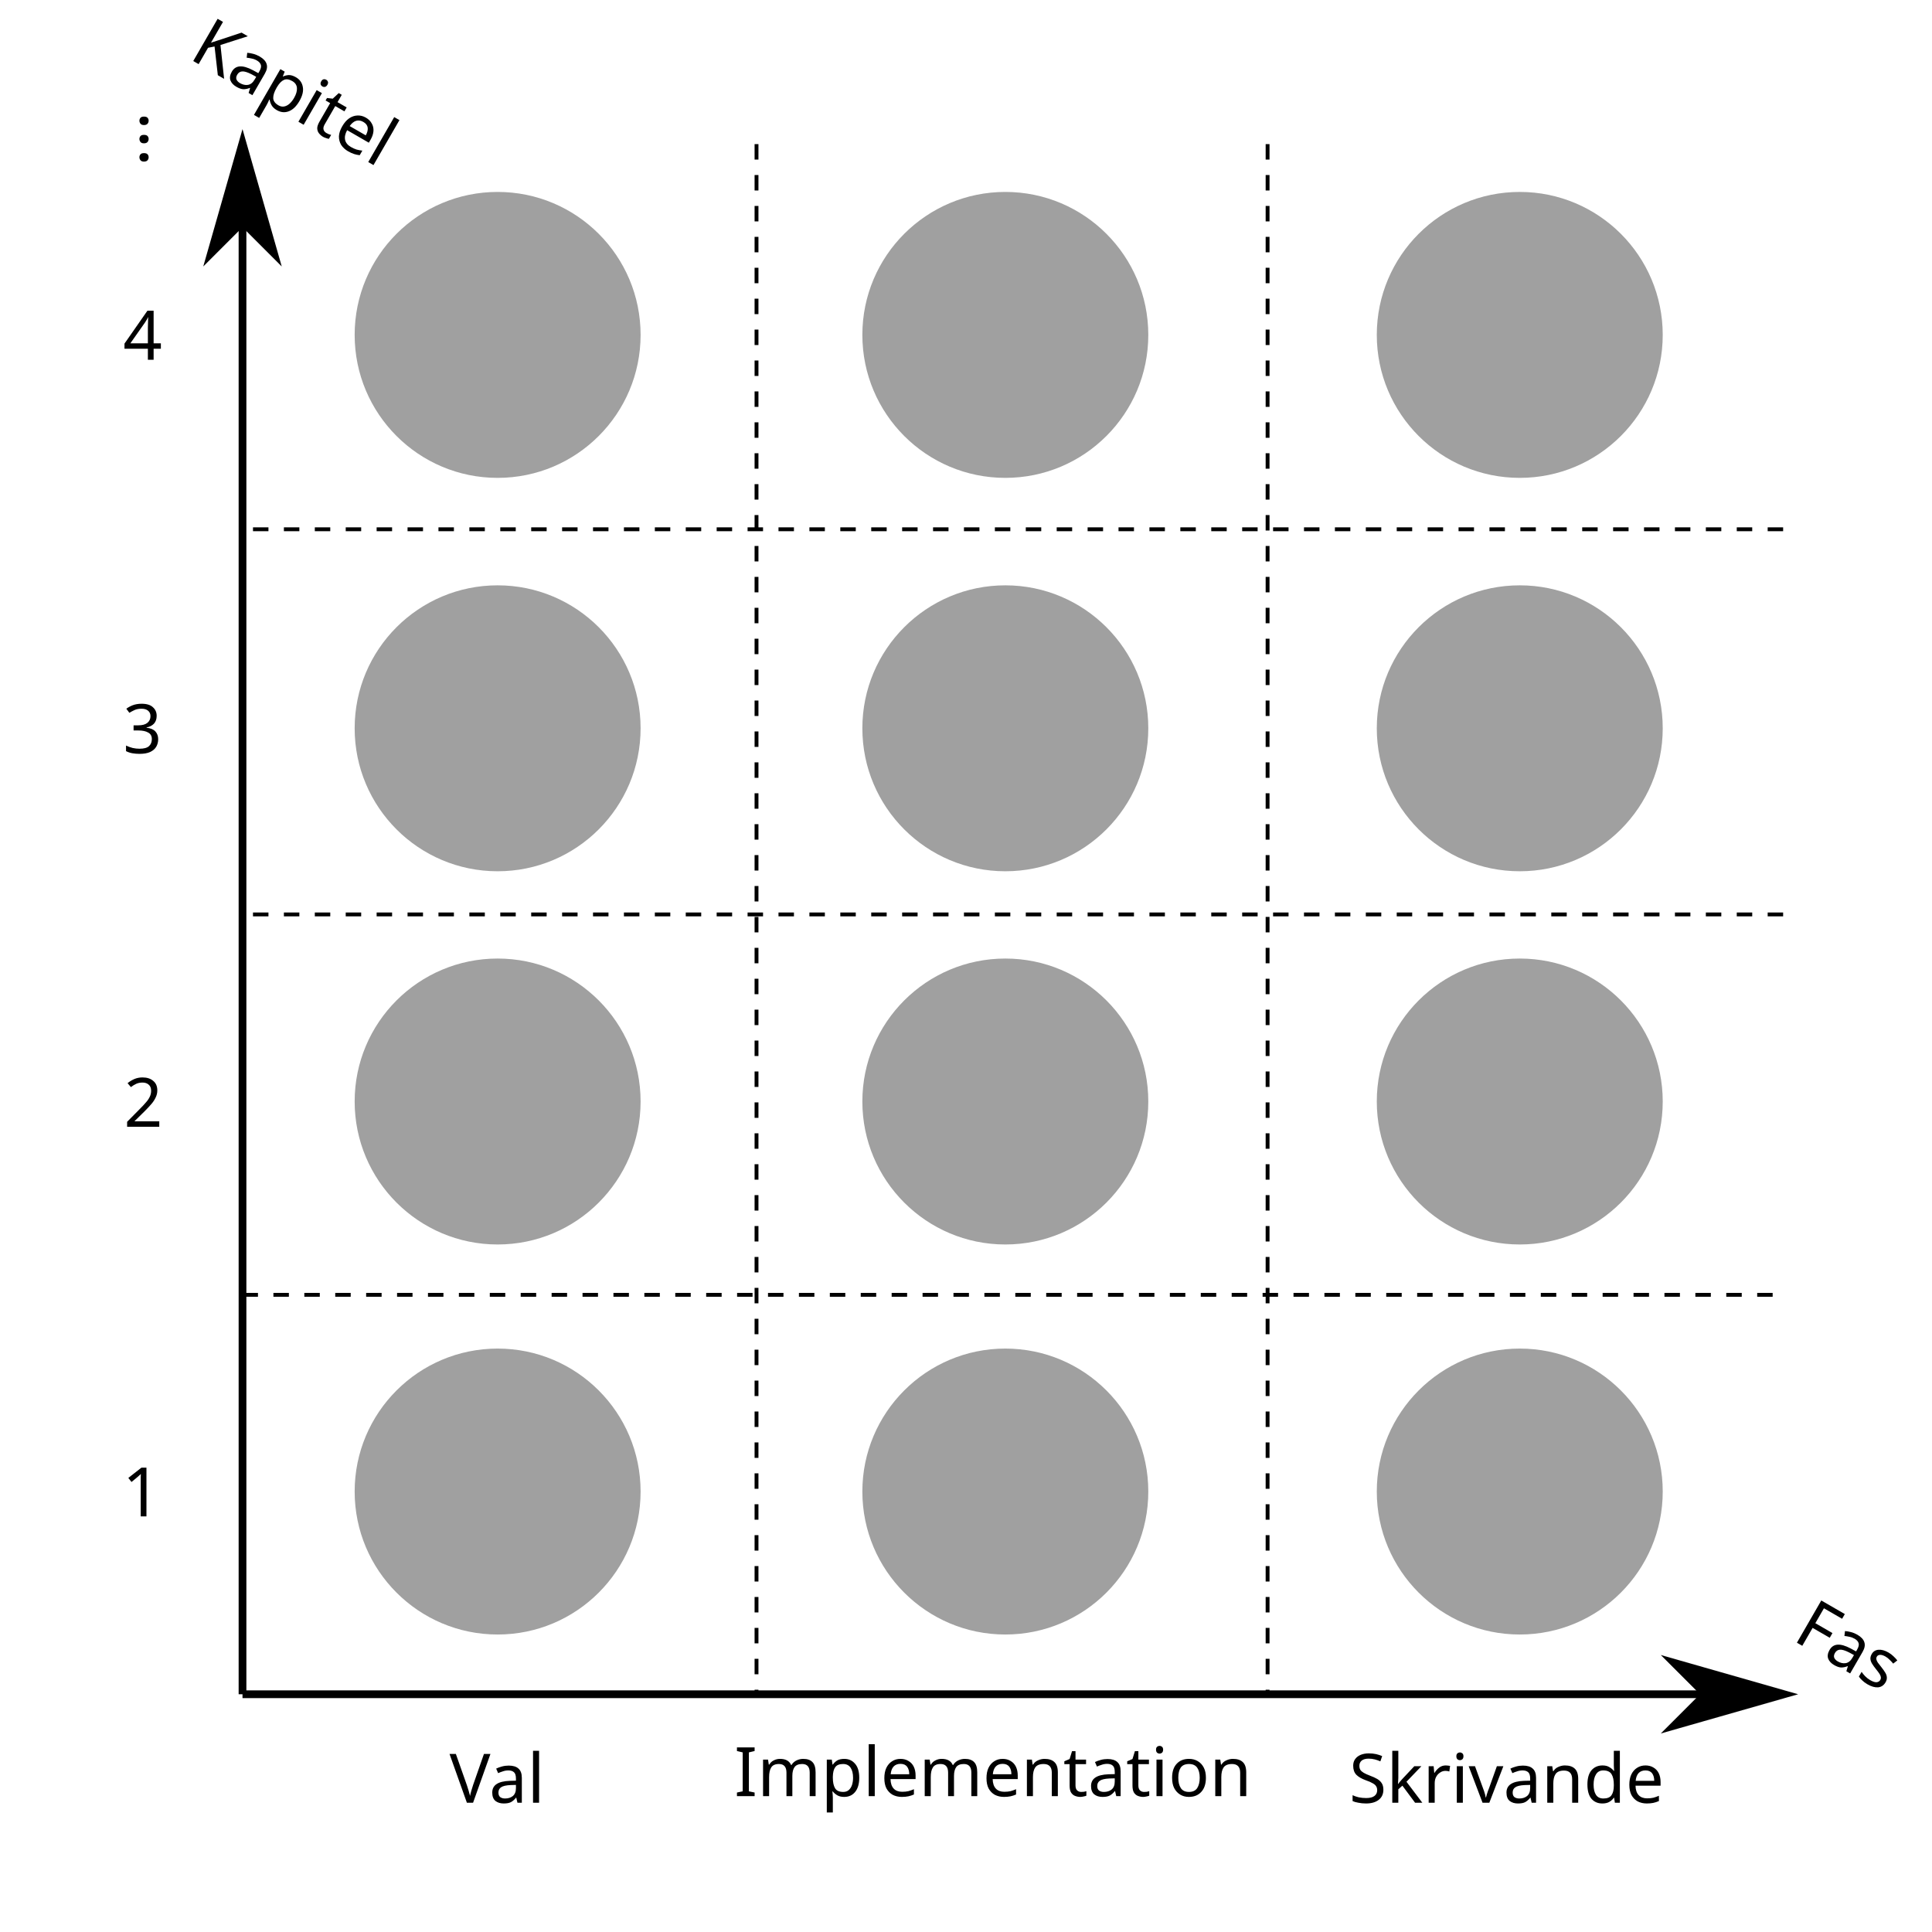
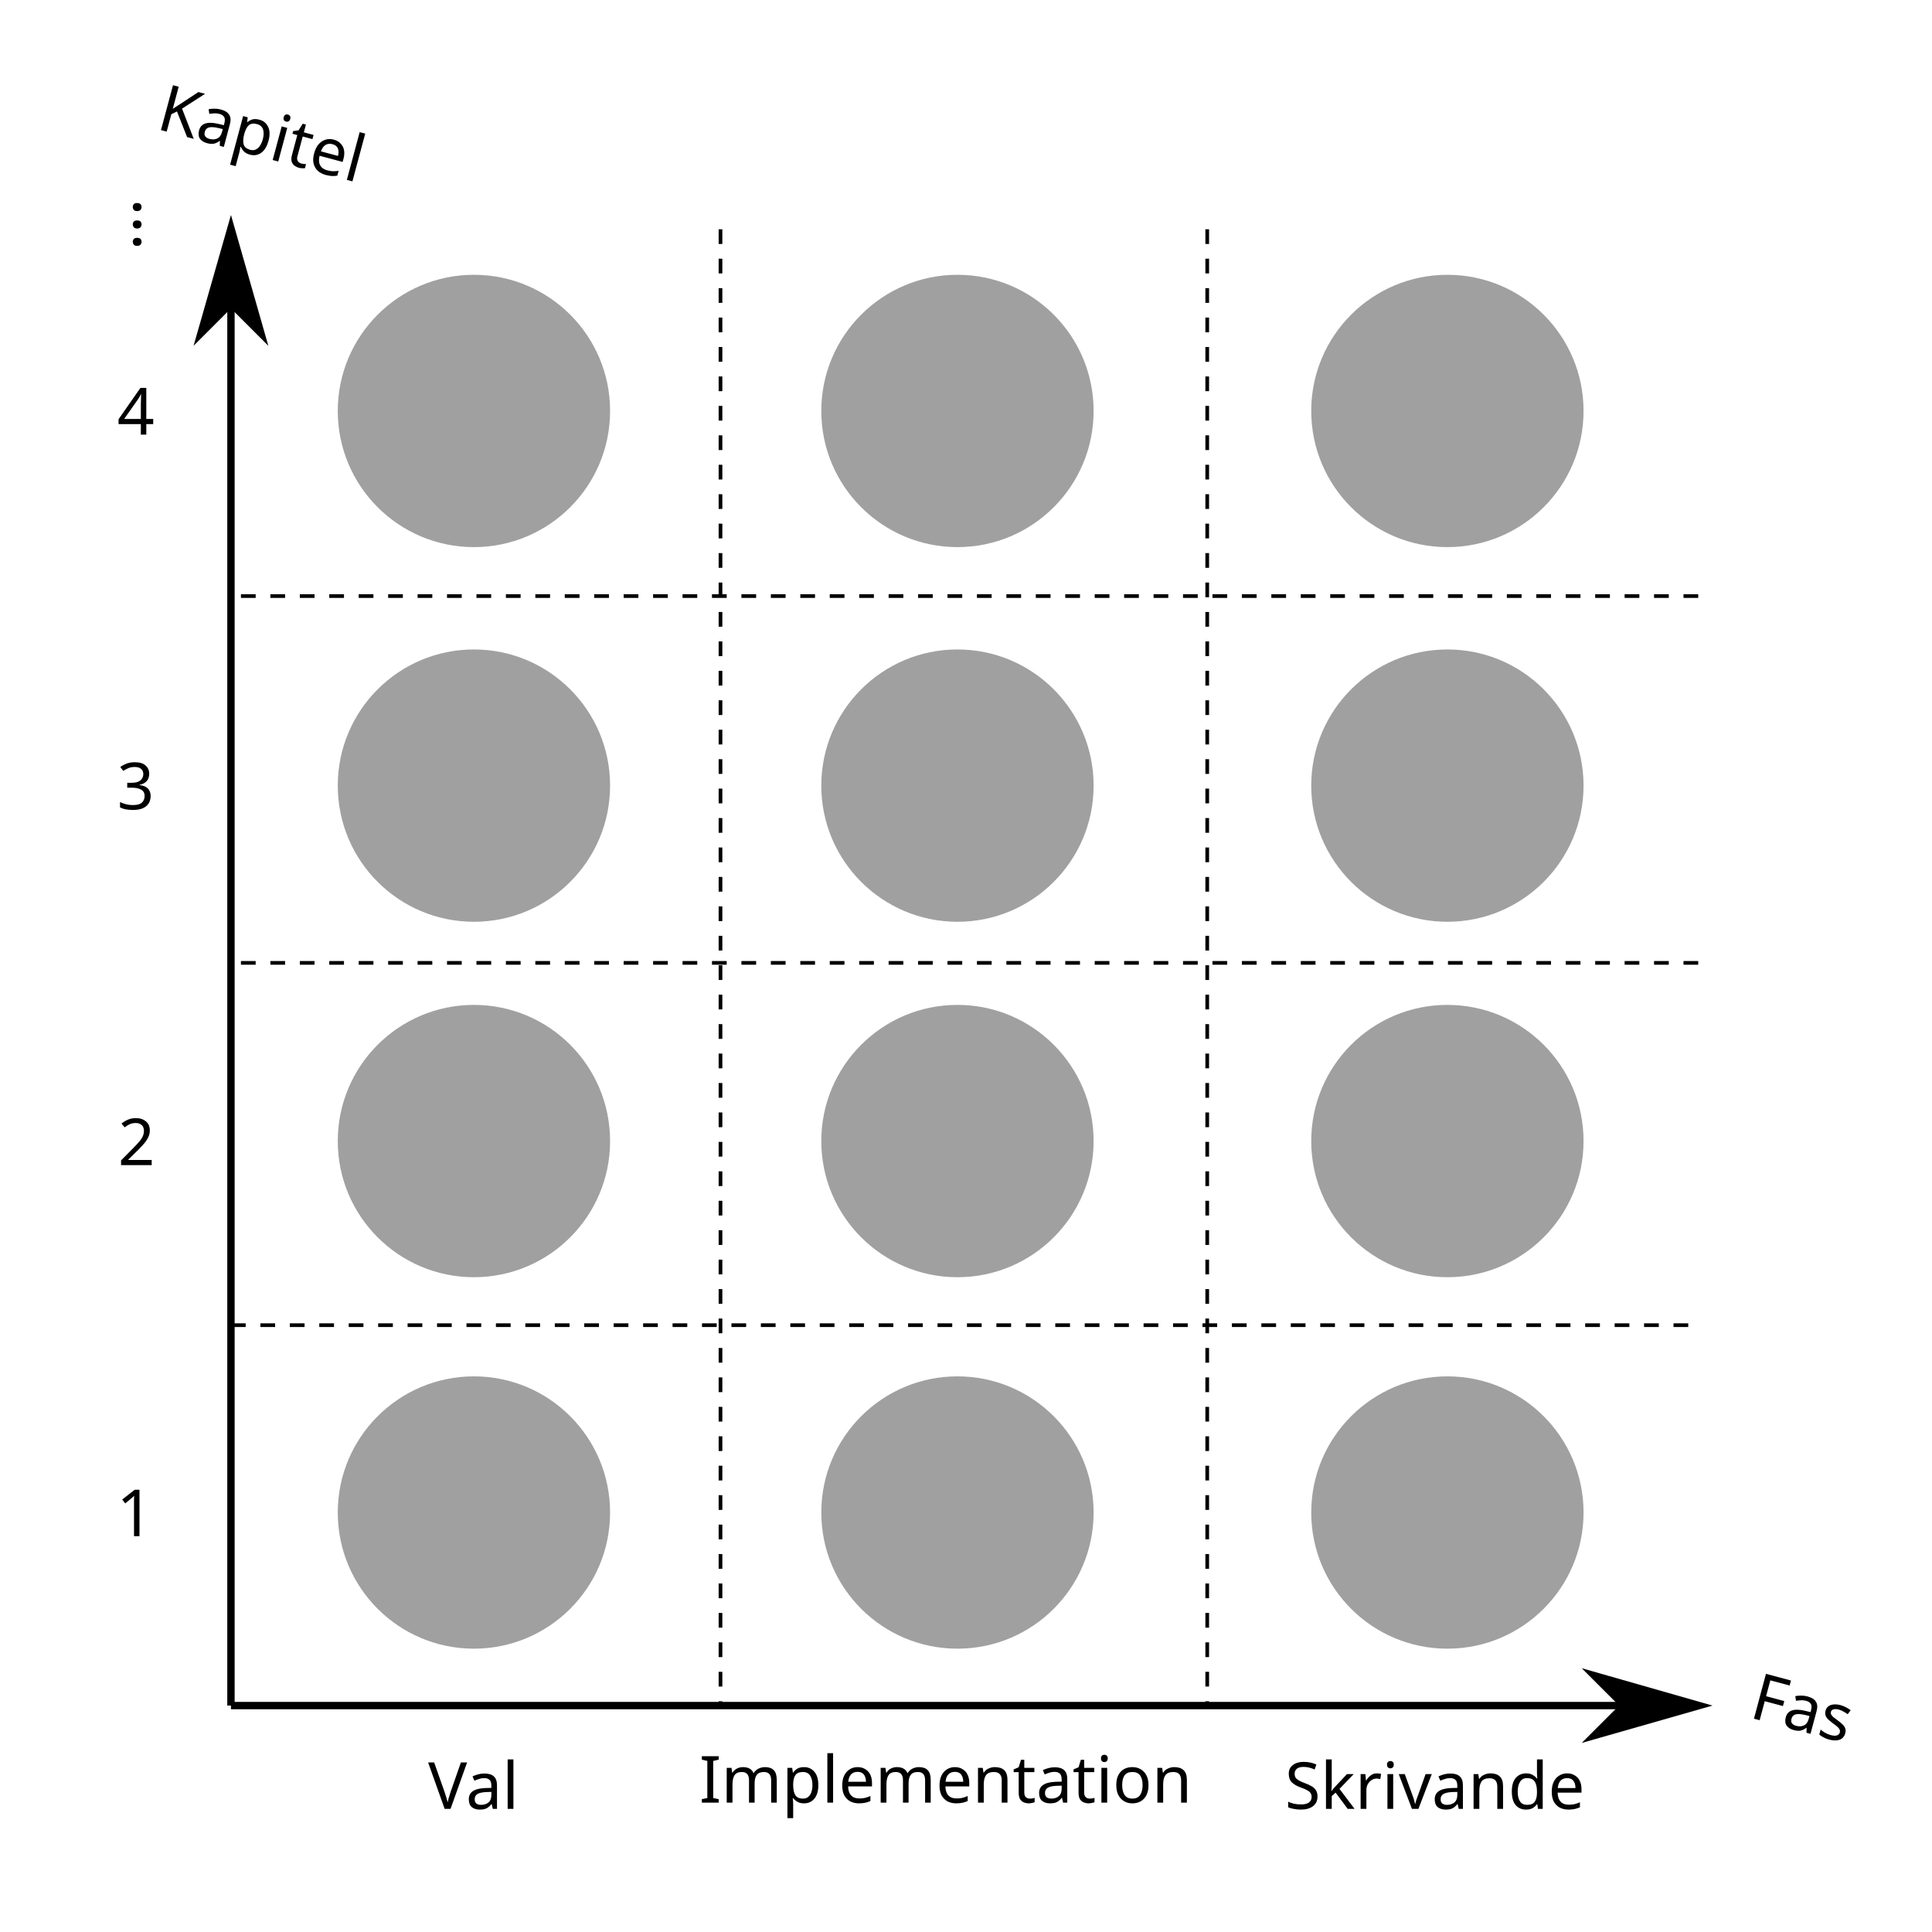
- <svg xmlns="http://www.w3.org/2000/svg" width="200mm" height="200mm" viewBox="0 0 200 200" version="1.1" id="svg8">
+ <svg xmlns="http://www.w3.org/2000/svg" width="210mm" height="210mm" viewBox="0 0 210 210" version="1.1" id="svg8">
  <defs id="defs2">
-     <marker style="overflow:visible;" id="marker1205" refX="0.0" refY="0.0" orient="auto">
-       <path transform="scale(0.8) rotate(180) translate(12.5,0)" style="fill-rule:evenodd;stroke:#000000;stroke-width:1pt;stroke-opacity:1;fill:#000000;fill-opacity:1" d="M 0.0,0.0 L 5.0,-5.0 L -12.5,0.0 L 5.0,5.0 L 0.0,0.0 z " id="path1203" />
+     <marker style="overflow:visible" id="marker1205" refX="0" refY="0" orient="auto">
+       <path transform="matrix(-0.8,0,0,-0.8,-10,0)" style="fill:#000000;fill-opacity:1;fill-rule:evenodd;stroke:#000000;stroke-width:1pt;stroke-opacity:1" d="M 0,0 5,-5 -12.5,0 5,5 Z" id="path1203" />
    </marker>
-     <marker orient="auto" refY="0.0" refX="0.0" id="Arrow1Mend" style="overflow:visible;">
-       <path id="path854" d="M 0.0,0.0 L 5.0,-5.0 L -12.5,0.0 L 5.0,5.0 L 0.0,0.0 z " style="fill-rule:evenodd;stroke:#000000;stroke-width:1pt;stroke-opacity:1;fill:#000000;fill-opacity:1" transform="scale(0.4) rotate(180) translate(10,0)" />
+     <marker orient="auto" refY="0" refX="0" id="Arrow1Mend" style="overflow:visible">
+       <path id="path854" d="M 0,0 5,-5 -12.5,0 5,5 Z" style="fill:#000000;fill-opacity:1;fill-rule:evenodd;stroke:#000000;stroke-width:1pt;stroke-opacity:1" transform="matrix(-0.4,0,0,-0.4,-4,0)" />
    </marker>
-     <marker orient="auto" refY="0.0" refX="0.0" id="Arrow2Lend" style="overflow:visible;">
-       <path id="path866" style="fill-rule:evenodd;stroke-width:0.625;stroke-linejoin:round;stroke:#000000;stroke-opacity:1;fill:#000000;fill-opacity:1" d="M 8.719,4.034 L -2.207,0.016 L 8.719,-4.002 C 6.973,-1.63 6.983,1.616 8.719,4.034 z " transform="scale(1.1) rotate(180) translate(1,0)" />
+     <marker orient="auto" refY="0" refX="0" id="Arrow2Lend" style="overflow:visible">
+       <path id="path866" style="fill:#000000;fill-opacity:1;fill-rule:evenodd;stroke:#000000;stroke-width:0.625;stroke-linejoin:round;stroke-opacity:1" d="M 8.719,4.034 -2.207,0.016 8.719,-4.002 c -1.745,2.372 -1.735,5.617 -6e-7,8.035 z" transform="matrix(-1.1,0,0,-1.1,-1.1,0)" />
    </marker>
-     <marker orient="auto" refY="0.0" refX="0.0" id="Arrow1Lend" style="overflow:visible;">
-       <path id="path848" d="M 0.0,0.0 L 5.0,-5.0 L -12.5,0.0 L 5.0,5.0 L 0.0,0.0 z " style="fill-rule:evenodd;stroke:#000000;stroke-width:1pt;stroke-opacity:1;fill:#000000;fill-opacity:1" transform="scale(0.8) rotate(180) translate(12.5,0)" />
+     <marker orient="auto" refY="0" refX="0" id="Arrow1Lend" style="overflow:visible">
+       <path id="path848" d="M 0,0 5,-5 -12.5,0 5,5 Z" style="fill:#000000;fill-opacity:1;fill-rule:evenodd;stroke:#000000;stroke-width:1pt;stroke-opacity:1" transform="matrix(-0.8,0,0,-0.8,-10,0)" />
    </marker>
  </defs>
-   <g id="layer1" transform="translate(0,-97)">
-     <path style="fill:none;stroke:#000000;stroke-width:0.8;stroke-linecap:butt;stroke-linejoin:miter;stroke-opacity:1;stroke-miterlimit:4;stroke-dasharray:none;marker-end:url(#Arrow1Lend)" d="M 25.104,272.388 V 111.919" id="path841" />
-     <path style="fill:none;stroke:#000000;stroke-width:0.8;stroke-linecap:butt;stroke-linejoin:miter;stroke-opacity:1;stroke-miterlimit:4;stroke-dasharray:none;marker-end:url(#marker1205)" d="M 25.104,272.388 H 184.589" id="path843" />
-     <path style="fill:none;stroke:#000000;stroke-width:0.4;stroke-linecap:butt;stroke-linejoin:miter;stroke-opacity:1;stroke-miterlimit:4;stroke-dasharray:1.6,1.6;stroke-dashoffset:0" d="M 25.104,231.04 H 184.589" id="path1243" />
-     <path style="fill:none;stroke:#000000;stroke-width:0.4;stroke-linecap:butt;stroke-linejoin:miter;stroke-opacity:1;stroke-miterlimit:4;stroke-dasharray:1.6,1.6;stroke-dashoffset:0" d="M 184.589,191.661 H 25.104" id="path1245" />
-     <path style="fill:none;stroke:#000000;stroke-width:0.4;stroke-linecap:butt;stroke-linejoin:miter;stroke-opacity:1;stroke-miterlimit:4;stroke-dasharray:1.6,1.6;stroke-dashoffset:0" d="M 184.589,151.79 H 25.104" id="path1247" />
-     <path style="fill:none;stroke:#000000;stroke-width:0.4;stroke-linecap:butt;stroke-linejoin:miter;stroke-opacity:1;stroke-miterlimit:4;stroke-dasharray:1.6,1.6;stroke-dashoffset:0" d="M 78.314,111.919 V 272.388" id="path1249" />
-     <path style="fill:none;stroke:#000000;stroke-width:0.4;stroke-linecap:butt;stroke-linejoin:miter;stroke-opacity:1;stroke-miterlimit:4;stroke-dasharray:1.6,1.6;stroke-dashoffset:0" d="M 131.22,111.919 V 272.388" id="path1253" />
+   <g id="layer1" transform="translate(0,-87)">
+     <path style="fill:none;stroke:#000000;stroke-width:0.8;stroke-linecap:butt;stroke-linejoin:miter;stroke-miterlimit:4;stroke-dasharray:none;stroke-opacity:1;marker-end:url(#Arrow1Lend)" d="M 25.104,272.388 V 111.919" id="path841" />
+     <path style="fill:none;stroke:#000000;stroke-width:0.8;stroke-linecap:butt;stroke-linejoin:miter;stroke-miterlimit:4;stroke-dasharray:none;stroke-opacity:1;marker-end:url(#marker1205)" d="M 25.104,272.388 H 184.589" id="path843" />
+     <path style="fill:none;stroke:#000000;stroke-width:0.4;stroke-linecap:butt;stroke-linejoin:miter;stroke-miterlimit:4;stroke-dasharray:1.6, 1.6;stroke-dashoffset:0;stroke-opacity:1" d="M 25.104,231.04 H 184.589" id="path1243" />
+     <path style="fill:none;stroke:#000000;stroke-width:0.4;stroke-linecap:butt;stroke-linejoin:miter;stroke-miterlimit:4;stroke-dasharray:1.6, 1.6;stroke-dashoffset:0;stroke-opacity:1" d="M 184.589,191.661 H 25.104" id="path1245" />
+     <path style="fill:none;stroke:#000000;stroke-width:0.4;stroke-linecap:butt;stroke-linejoin:miter;stroke-miterlimit:4;stroke-dasharray:1.6, 1.6;stroke-dashoffset:0;stroke-opacity:1" d="M 184.589,151.79 H 25.104" id="path1247" />
+     <path style="fill:none;stroke:#000000;stroke-width:0.4;stroke-linecap:butt;stroke-linejoin:miter;stroke-miterlimit:4;stroke-dasharray:1.6, 1.6;stroke-dashoffset:0;stroke-opacity:1" d="M 78.314,111.919 V 272.388" id="path1249" />
+     <path style="fill:none;stroke:#000000;stroke-width:0.4;stroke-linecap:butt;stroke-linejoin:miter;stroke-miterlimit:4;stroke-dasharray:1.6, 1.6;stroke-dashoffset:0;stroke-opacity:1" d="M 131.22,111.919 V 272.388" id="path1253" />
    <text xml:space="preserve" style="font-style:normal;font-variant:normal;font-weight:normal;font-stretch:normal;font-size:7.056px;line-height:1.25;font-family:sans-serif;-inkscape-font-specification:'sans-serif, Normal';font-variant-ligatures:normal;font-variant-caps:normal;font-variant-numeric:normal;font-feature-settings:normal;text-align:start;letter-spacing:0px;word-spacing:0px;writing-mode:lr-tb;text-anchor:start;fill:#000000;fill-opacity:1;stroke:none;stroke-width:0.265" x="46.537" y="283.619" id="text1265">
      <tspan x="46.537" y="283.619" style="stroke-width:0.265" id="tspan907">Val</tspan>
    </text>
    <text xml:space="preserve" style="font-style:normal;font-variant:normal;font-weight:normal;font-stretch:normal;font-size:7.056px;line-height:1.25;font-family:sans-serif;-inkscape-font-specification:'sans-serif, Normal';font-variant-ligatures:normal;font-variant-caps:normal;font-variant-numeric:normal;font-feature-settings:normal;text-align:start;letter-spacing:0px;word-spacing:0px;writing-mode:lr-tb;text-anchor:start;fill:#000000;fill-opacity:1;stroke:none;stroke-width:0.265" x="76.006" y="282.936" id="text1269">
      <tspan id="tspan1267" x="76.006" y="282.936" style="stroke-width:0.265">Implementation</tspan>
    </text>
    <text xml:space="preserve" style="font-style:normal;font-variant:normal;font-weight:normal;font-stretch:normal;font-size:7.056px;line-height:1.25;font-family:sans-serif;-inkscape-font-specification:'sans-serif, Normal';font-variant-ligatures:normal;font-variant-caps:normal;font-variant-numeric:normal;font-feature-settings:normal;text-align:start;letter-spacing:0px;word-spacing:0px;writing-mode:lr-tb;text-anchor:start;fill:#000000;fill-opacity:1;stroke:none;stroke-width:0.265" x="139.662" y="283.619" id="text1273">
      <tspan id="tspan1271" x="139.662" y="283.619" style="stroke-width:0.265">Skrivande</tspan>
    </text>
    <text xml:space="preserve" style="font-style:normal;font-variant:normal;font-weight:normal;font-stretch:normal;font-size:7.056px;line-height:1.25;font-family:sans-serif;-inkscape-font-specification:'sans-serif, Normal';font-variant-ligatures:normal;font-variant-caps:normal;font-variant-numeric:normal;font-feature-settings:normal;text-align:start;letter-spacing:0px;word-spacing:0px;writing-mode:lr-tb;text-anchor:start;fill:#000000;fill-opacity:1;stroke:none;stroke-width:0.265" x="12.66" y="253.975" id="text1277">
      <tspan id="tspan1275" x="12.66" y="253.975" style="stroke-width:0.265">1</tspan>
    </text>
    <text xml:space="preserve" style="font-style:normal;font-variant:normal;font-weight:normal;font-stretch:normal;font-size:7.056px;line-height:1.25;font-family:sans-serif;-inkscape-font-specification:'sans-serif, Normal';font-variant-ligatures:normal;font-variant-caps:normal;font-variant-numeric:normal;font-feature-settings:normal;text-align:start;letter-spacing:0px;word-spacing:0px;writing-mode:lr-tb;text-anchor:start;fill:#000000;fill-opacity:1;stroke:none;stroke-width:0.265" x="12.817" y="213.646" id="text1281">
      <tspan id="tspan1279" x="12.817" y="213.646" style="stroke-width:0.265">2</tspan>
    </text>
    <text xml:space="preserve" style="font-style:normal;font-variant:normal;font-weight:normal;font-stretch:normal;font-size:7.056px;line-height:1.25;font-family:sans-serif;-inkscape-font-specification:'sans-serif, Normal';font-variant-ligatures:normal;font-variant-caps:normal;font-variant-numeric:normal;font-feature-settings:normal;text-align:start;letter-spacing:0px;word-spacing:0px;writing-mode:lr-tb;text-anchor:start;fill:#000000;fill-opacity:1;stroke:none;stroke-width:0.265" x="12.736" y="174.961" id="text1285">
      <tspan id="tspan1283" x="12.736" y="174.961" style="stroke-width:0.265">3</tspan>
    </text>
    <text xml:space="preserve" style="font-style:normal;font-variant:normal;font-weight:normal;font-stretch:normal;font-size:7.056px;line-height:1.25;font-family:sans-serif;-inkscape-font-specification:'sans-serif, Normal';font-variant-ligatures:normal;font-variant-caps:normal;font-variant-numeric:normal;font-feature-settings:normal;text-align:start;letter-spacing:0px;word-spacing:0px;writing-mode:lr-tb;text-anchor:start;fill:#000000;fill-opacity:1;stroke:none;stroke-width:0.265" x="12.748" y="134.241" id="text1289">
      <tspan id="tspan1287" x="12.748" y="134.241" style="stroke-width:0.265">4</tspan>
    </text>
    <text xml:space="preserve" style="font-style:normal;font-variant:normal;font-weight:normal;font-stretch:normal;font-size:7.056px;line-height:1.25;font-family:sans-serif;-inkscape-font-specification:'sans-serif, Normal';font-variant-ligatures:normal;font-variant-caps:normal;font-variant-numeric:normal;font-feature-settings:normal;text-align:start;letter-spacing:0px;word-spacing:0px;writing-mode:lr-tb;text-anchor:start;fill:#000000;fill-opacity:1;stroke:none;stroke-width:0.265" x="108.555" y="-14.529" id="text1311" transform="rotate(90)">
      <tspan id="tspan1309" x="108.555" y="-14.529" style="stroke-width:0.265">...</tspan>
    </text>
-     <text xml:space="preserve" style="font-style:normal;font-variant:normal;font-weight:normal;font-stretch:normal;font-size:7.056px;line-height:1.25;font-family:sans-serif;-inkscape-font-specification:'sans-serif, Normal';font-variant-ligatures:normal;font-variant-caps:normal;font-variant-numeric:normal;font-feature-settings:normal;text-align:start;letter-spacing:0px;word-spacing:0px;writing-mode:lr-tb;text-anchor:start;fill:#000000;fill-opacity:1;stroke:none;stroke-width:0.265" x="68.298" y="79.471" id="text1315" transform="rotate(30)">
-       <tspan id="tspan1313" x="68.298" y="79.471" style="stroke-width:0.265">Kapitel</tspan>
+     <text xml:space="preserve" style="font-style:normal;font-variant:normal;font-weight:normal;font-stretch:normal;font-size:7.056px;line-height:1.25;font-family:sans-serif;-inkscape-font-specification:'sans-serif, Normal';font-variant-ligatures:normal;font-variant-caps:normal;font-variant-numeric:normal;font-feature-settings:normal;text-align:start;letter-spacing:0px;word-spacing:0px;writing-mode:lr-tb;text-anchor:start;fill:#000000;fill-opacity:1;stroke:none;stroke-width:0.265" x="42.389" y="93.166" id="text1315" transform="rotate(15)">
+       <tspan id="tspan1313" x="42.389" y="93.166" style="stroke-width:0.265">Kapitel</tspan>
    </text>
-     <text xml:space="preserve" style="font-style:normal;font-variant:normal;font-weight:normal;font-stretch:normal;font-size:7.056px;line-height:1.25;font-family:sans-serif;-inkscape-font-specification:'sans-serif, Normal';font-variant-ligatures:normal;font-variant-caps:normal;font-variant-numeric:normal;font-feature-settings:normal;text-align:start;letter-spacing:0px;word-spacing:0px;writing-mode:lr-tb;text-anchor:start;fill:#000000;fill-opacity:1;stroke:none;stroke-width:0.265" x="293.933" y="138.266" id="text1319" transform="rotate(30)">
-       <tspan id="tspan1317" x="293.933" y="138.266" style="stroke-width:0.265">Fas</tspan>
+     <text xml:space="preserve" style="font-style:normal;font-variant:normal;font-weight:normal;font-stretch:normal;font-size:7.056px;line-height:1.25;font-family:sans-serif;-inkscape-font-specification:'sans-serif, Normal';font-variant-ligatures:normal;font-variant-caps:normal;font-variant-numeric:normal;font-feature-settings:normal;text-align:start;letter-spacing:0px;word-spacing:0px;writing-mode:lr-tb;text-anchor:start;fill:#000000;fill-opacity:1;stroke:none;stroke-width:0.265" x="254.331" y="215.14" id="text1319" transform="rotate(15)">
+       <tspan id="tspan1317" x="254.331" y="215.14" style="stroke-width:0.265">Fas</tspan>
    </text>
    <ellipse style="fill:#a0a0a0;fill-opacity:1;stroke:none;stroke-width:0.4;stroke-miterlimit:4;stroke-dasharray:1.6, 1.6;stroke-dashoffset:0;stroke-opacity:1" id="path1323" cx="51.514" cy="172.393" rx="14.8" ry="14.8" />
    <ellipse style="fill:#a0a0a0;fill-opacity:1;stroke:none;stroke-width:0.4;stroke-miterlimit:4;stroke-dasharray:1.6, 1.6;stroke-dashoffset:0;stroke-opacity:1" id="path1323-3" cx="104.071" cy="172.393" rx="14.8" ry="14.8" />
    <ellipse style="fill:#a0a0a0;fill-opacity:1;stroke:none;stroke-width:0.4;stroke-miterlimit:4;stroke-dasharray:1.6, 1.6;stroke-dashoffset:0;stroke-opacity:1" id="path1323-3-6" cx="157.325" cy="172.393" rx="14.8" ry="14.8" />
    <ellipse style="fill:#a0a0a0;fill-opacity:1;stroke:none;stroke-width:0.4;stroke-miterlimit:4;stroke-dasharray:1.6, 1.6;stroke-dashoffset:0;stroke-opacity:1" id="path1323-3-6-5" cx="51.514" cy="131.669" rx="14.8" ry="14.8" />
    <ellipse style="fill:#a0a0a0;fill-opacity:1;stroke:none;stroke-width:0.4;stroke-miterlimit:4;stroke-dasharray:1.6, 1.6;stroke-dashoffset:0;stroke-opacity:1" id="path1323-3-6-5-7" cx="104.071" cy="131.669" rx="14.8" ry="14.8" />
    <ellipse style="fill:#a0a0a0;fill-opacity:1;stroke:none;stroke-width:0.4;stroke-miterlimit:4;stroke-dasharray:1.6, 1.6;stroke-dashoffset:0;stroke-opacity:1" id="path1323-3-6-5-7-0" cx="157.325" cy="131.669" rx="14.8" ry="14.8" />
    <ellipse style="fill:#a0a0a0;fill-opacity:1;stroke:none;stroke-width:0.4;stroke-miterlimit:4;stroke-dasharray:1.6, 1.6;stroke-dashoffset:0;stroke-opacity:1" id="path1323-3-6-5-7-9" cx="51.514" cy="211.028" rx="14.8" ry="14.8" />
    <ellipse style="fill:#a0a0a0;fill-opacity:1;stroke:none;stroke-width:0.4;stroke-miterlimit:4;stroke-dasharray:1.6, 1.6;stroke-dashoffset:0;stroke-opacity:1" id="path1323-3-6-5-7-4" cx="104.071" cy="211.028" rx="14.8" ry="14.8" />
    <ellipse style="fill:#a0a0a0;fill-opacity:1;stroke:none;stroke-width:0.4;stroke-miterlimit:4;stroke-dasharray:1.6, 1.6;stroke-dashoffset:0;stroke-opacity:1" id="path1323-3-6-5-7-7" cx="157.325" cy="211.028" rx="14.8" ry="14.8" />
    <ellipse style="fill:#a0a0a0;fill-opacity:1;stroke:none;stroke-width:0.4;stroke-miterlimit:4;stroke-dasharray:1.6, 1.6;stroke-dashoffset:0;stroke-opacity:1" id="path1323-3-6-5-7-1" cx="51.514" cy="251.404" rx="14.8" ry="14.8" />
    <ellipse style="fill:#a0a0a0;fill-opacity:1;stroke:none;stroke-width:0.4;stroke-miterlimit:4;stroke-dasharray:1.6, 1.6;stroke-dashoffset:0;stroke-opacity:1" id="path1323-3-6-5-7-3" cx="104.071" cy="251.404" rx="14.8" ry="14.8" />
    <ellipse style="fill:#a0a0a0;fill-opacity:1;stroke:none;stroke-width:0.4;stroke-miterlimit:4;stroke-dasharray:1.6, 1.6;stroke-dashoffset:0;stroke-opacity:1" id="path1323-3-6-5-7-2" cx="157.325" cy="251.404" rx="14.8" ry="14.8" />
  </g>
</svg>
